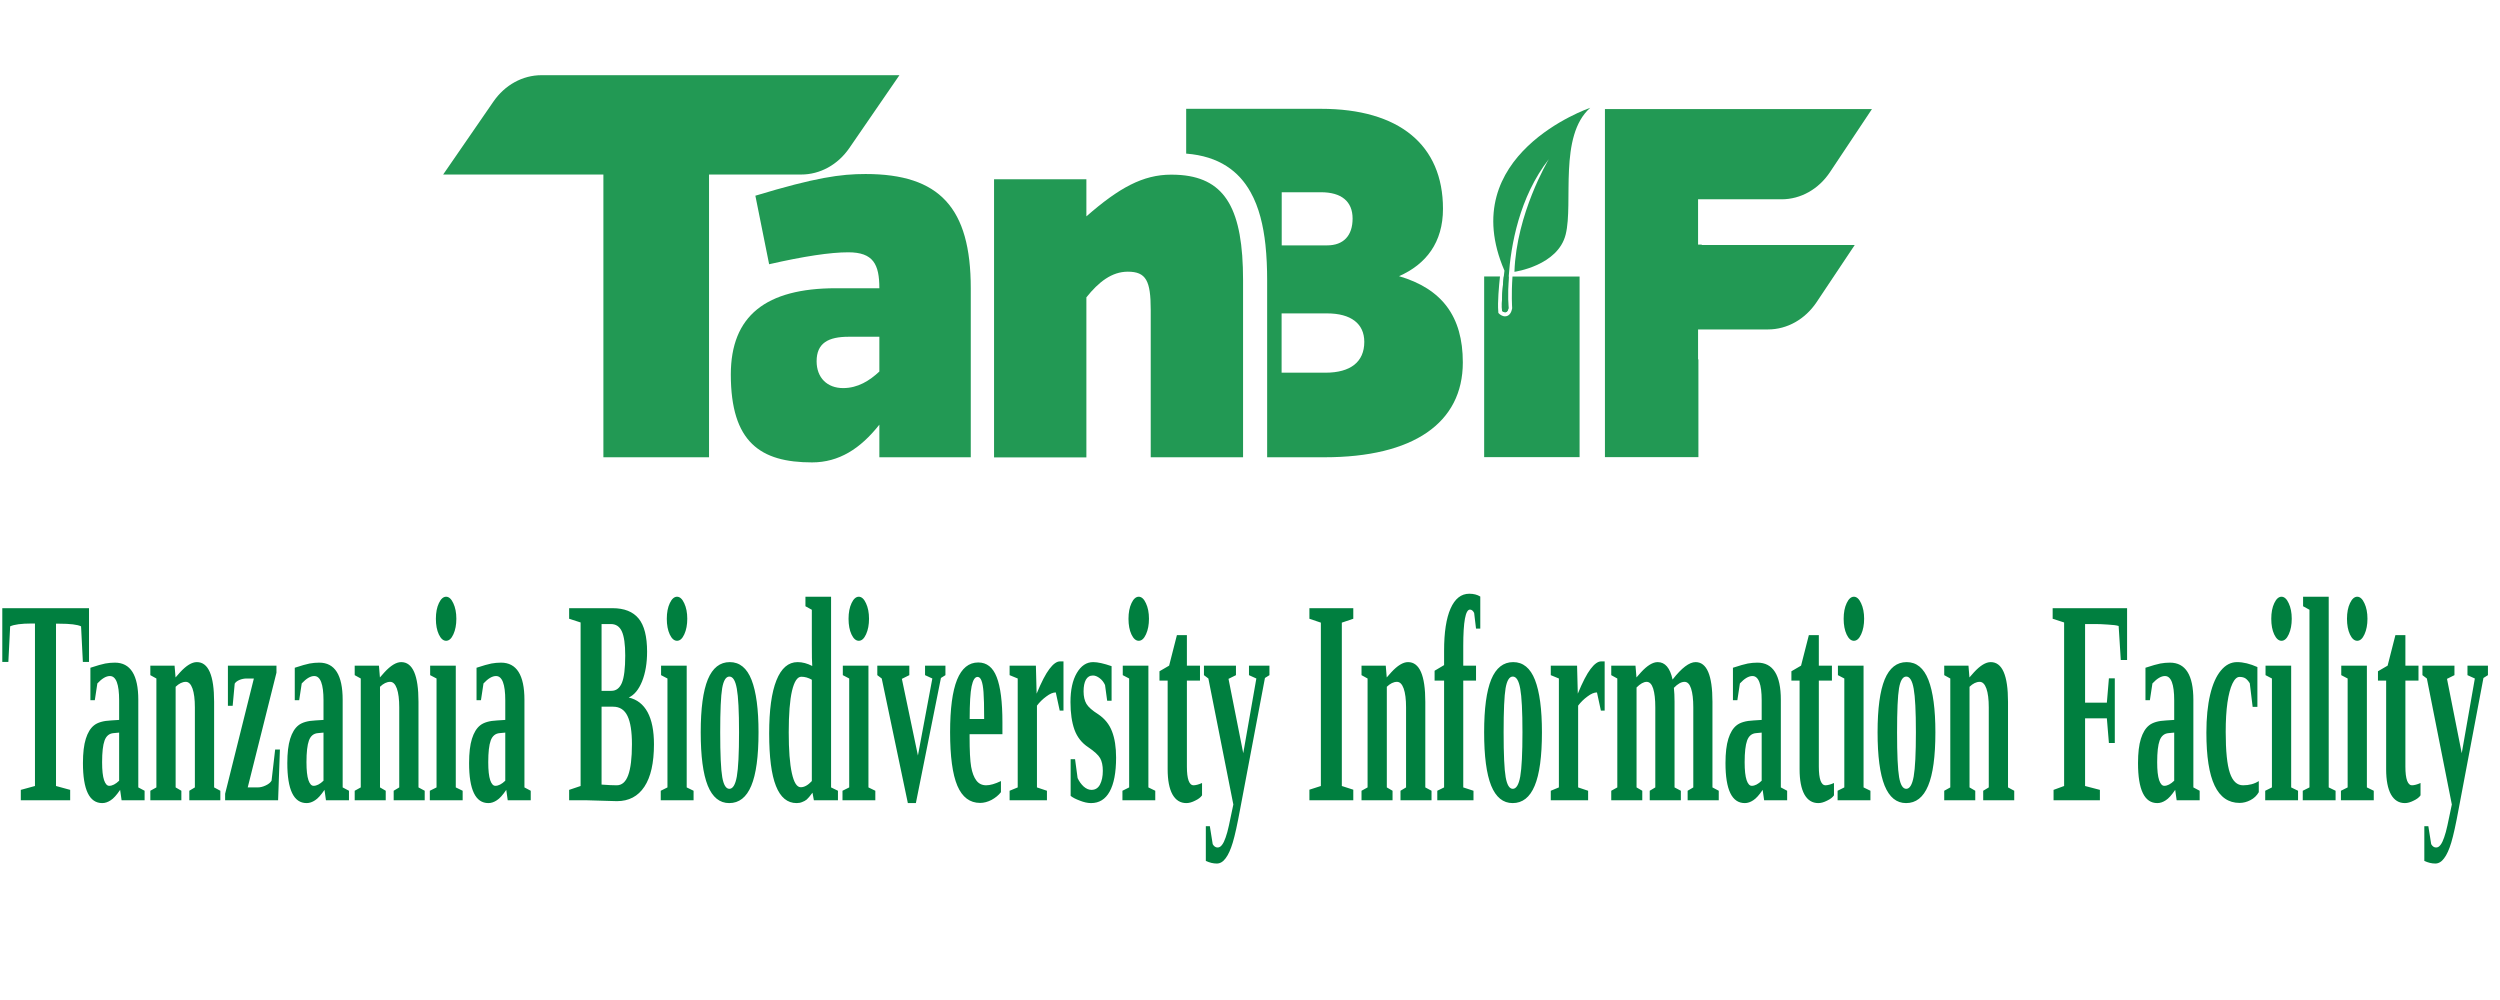
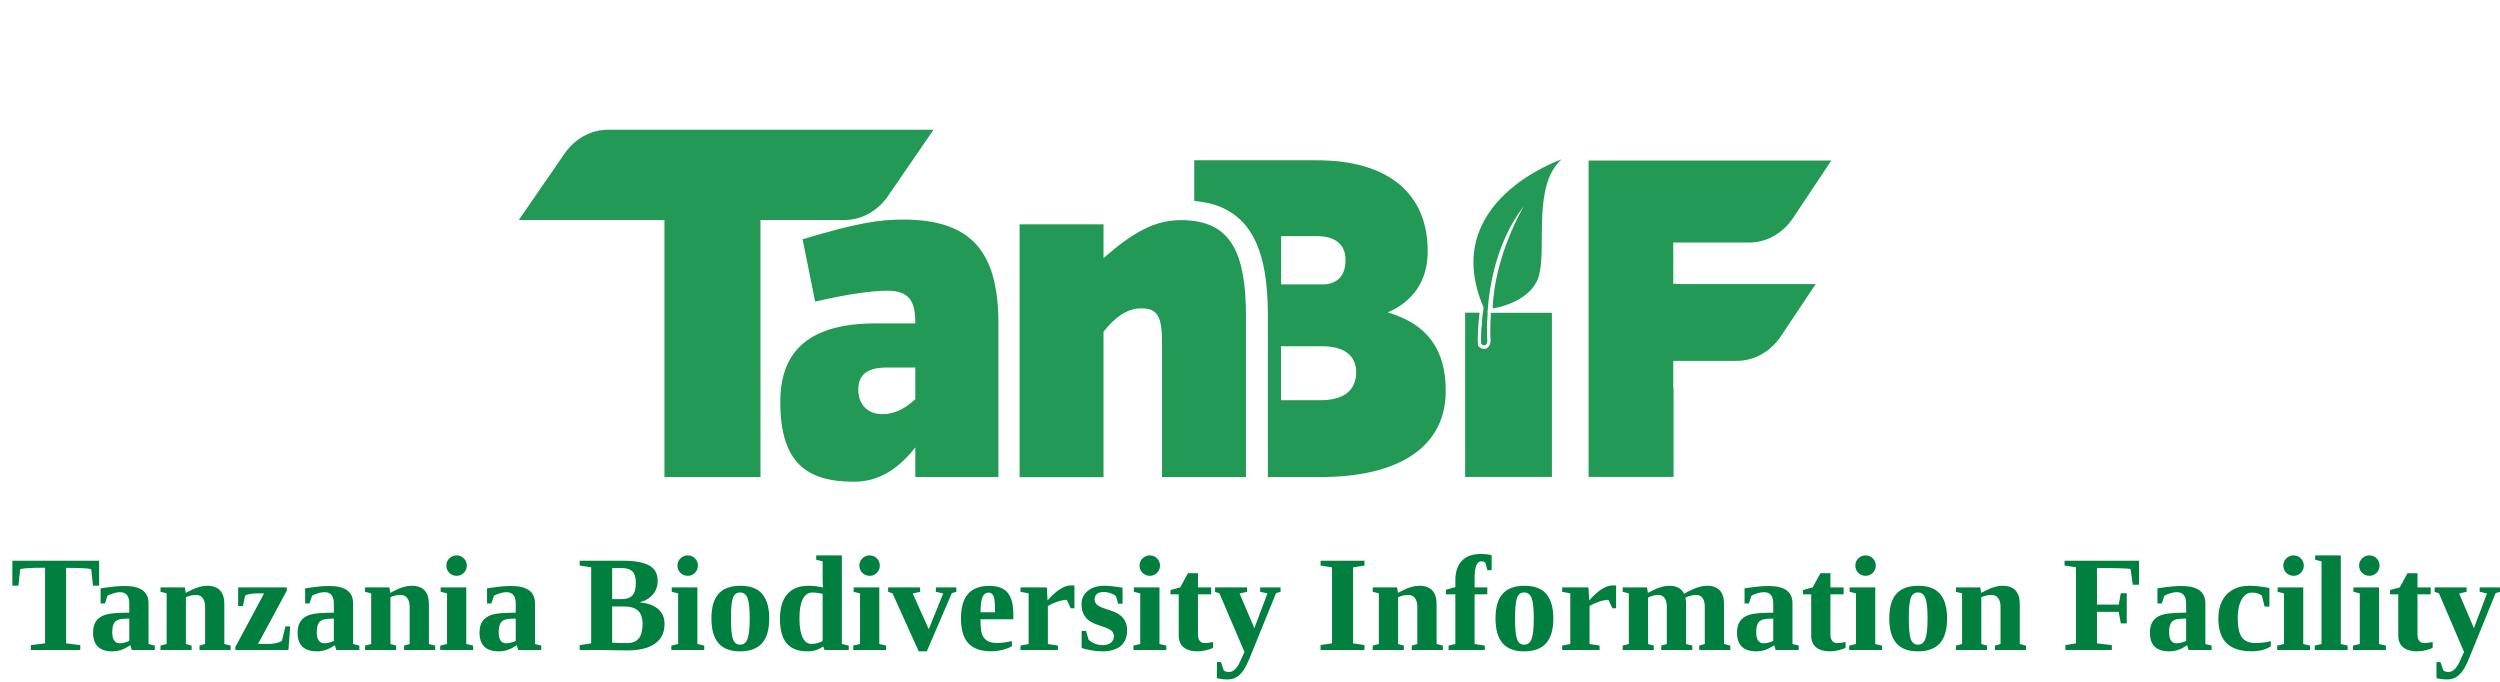
- <svg xmlns="http://www.w3.org/2000/svg" width="1000" height="400">
+ <svg xmlns="http://www.w3.org/2000/svg" width="1100" height="300">
  <g>
-     <rect fill="none" id="canvas_background" height="402" width="1002" y="-1" x="-1" />
+     <rect fill="none" id="canvas_background" height="302" width="1102" y="-1" x="-1" />
    <g display="none" overflow="visible" y="0" x="0" height="100%" width="100%" id="canvasGrid">
      <rect fill="url(#gridpattern)" stroke-width="0" y="0" x="0" height="100%" width="100%" />
    </g>
  </g>
  <g>
    <style transform="matrix(0.01085069,0,0,0.01085069,0,0) " type="text/css">.st0{fill:#229954;}
	.st1{font-family:'Gentona-Bold';}
	.st2{font-size:60px;}
	.st3{letter-spacing:7.1;}
	.st4{letter-spacing:8;}
	.st5{fill:#229954;}
	.st6{fill:url(#SVGID_1_);}</style>
-     <g stroke="null" transform="matrix(0.4587916,0,0,0.5133693,-11304.191,-9364.121) " id="svg_14">
-       <path stroke="null" id="svg_15" d="m25423.224,18299.102l-43.7,56.8c-10,13 -25.5,20.6 -41.9,20.6l-80.4,0l0,220.3l-92.1,0l0,-220.3l-139.7,0l43.8,-56.8c10,-13 25.5,-20.6 41.9,-20.6l312.1,0z" class="st0" />
-       <path stroke="null" id="svg_16" d="m25297.624,18393.002c52.5,-14.2 74.3,-16.9 96.1,-16.9c64.5,0 91.7,26.3 91.7,89l0,131.7l-79.7,0l0,-25.4c-16.5,18.7 -35.2,29.4 -58.7,29.4c-44.9,0 -70.8,-15.6 -70.8,-68.5c0,-45.8 30.7,-67.2 91.7,-67.2l37.8,0c0,-18.7 -5.3,-28 -27.1,-28c-15.6,0 -38.7,3.1 -69,9.3l-12,-53.4zm81.4,109.9c-17.8,0 -28,4.9 -28,19.1c0,12.9 9.3,20.9 23.1,20.9c12.9,0 23.1,-5.8 31.6,-12.9l0,-27.1l-26.7,0z" class="st0" />
-       <path stroke="null" id="svg_17" d="m25858.824,18455.702c23.6,-9.3 38.3,-26.3 38.3,-52.5c0,-49.8 -38.3,-77.9 -106.3,-77.9l-117.6,0l0,34.9c28.7,2 46,13.7 56.2,30.1c7.4,11.8 11.1,26.1 12.9,40.8c1.1,9.2 1.5,18.6 1.5,27.7l0,138l50,0c77.4,0 120.6,-26.7 120.6,-73.9c0,-36 -18.3,-57.4 -55.6,-67.2zm-102.4,-65.4l34.3,0c17.8,0 27.6,7.1 27.6,20.5c0,13.4 -8,20.9 -22.2,20.9l-39.6,0l0,-41.4l-0.1,0zm0,94.4l39.6,0c20.9,0 32.5,8 32.5,22.2c0,15.6 -12,24 -33.8,24l-38.3,0l0,-46.2z" class="st0" />
-       <path stroke="null" id="svg_18" d="m25954.424,18456.002l-4.3,0c-0.8,7.1 -2.2,20.3 -1.5,26.7c0,0 4.4,3.5 5.6,-2.2c0,0 -0.9,-9.7 0.2,-24.5zm3.3,0c-1.1,14.3 -0.3,24 -0.3,24.2l0,0.5l-0.1,0.5c-1.2,5.4 -4.9,5.8 -6.1,5.8c-2.4,0 -4.4,-1.5 -4.7,-1.7l-1.1,-0.9l-0.1,-1.4c-0.7,-6.6 0.6,-19.8 1.5,-27.1l-13.8,0l0,140.8l83.2,0l0,-140.7l-58.5,0z" class="st0" />
-       <path stroke="null" id="svg_19" d="m25668.824,18376.902c-2.8,-0.2 -5.7,-0.3 -8.7,-0.3c0,0 0,0 0,0c-24.5,0 -45.4,10.2 -73.9,32.5l0,-28.9l-80.5,0l0,216.7l80.5,0l0,-124.7c10.7,-12 22.2,-20 36.1,-20c16,0 20,7.1 20,29.8l0,114.8l80.5,0l0,-138c0,-54.7 -15.1,-78.9 -54,-81.9z" class="st0" />
-       <path stroke="null" id="svg_20" d="m26025.524,18324.502c-27.7,21.9 -14.6,74.1 -21.4,98.6c-6.7,24.5 -44.7,29.2 -44.7,29.2c1.7,-45.3 29.2,-86.5 30,-87.8c-25.8,29.6 -33.2,67.3 -35,91.6c-1.1,14.7 -0.2,24.5 -0.2,24.5c-1.2,5.7 -5.6,2.2 -5.6,2.2c-0.7,-6.4 0.7,-19.6 1.5,-26.7c0.3,-2.8 0.6,-4.7 0.6,-4.7c-43.6,-90.2 73.2,-126.4 74.8,-126.9z" class="st5" />
-       <linearGradient stroke="null" transform="translate(-21.79639,-44.80206) translate(396.6943,-56.48955) translate(-7.275957614183426e-12,1.947916) translate(2.179639,107.1354) translate(-1457.13,36.58267) translate(26089.576,0) translate(0,18109.828) " y2="137.342" x2="1010.47" y1="263.327" x1="960.751" gradientUnits="userSpaceOnUse" id="svg_5">
-         <stop stroke="null" stop-color="#229954" offset="0.256" />
-         <stop stroke="null" stop-color="#FFFFFF" offset="1" />
-       </linearGradient>
-       <path stroke="null" id="svg_21" d="m26025.524,18324.502c-27.7,21.9 -14.6,74.1 -21.4,98.6c-6.7,24.5 -44.7,29.2 -44.7,29.2c1.7,-45.3 29.2,-86.5 30,-87.8c-25.8,29.6 -33.2,67.3 -35,91.6c-1.1,14.7 -0.2,24.5 -0.2,24.5c-1.2,5.7 -5.6,2.2 -5.6,2.2c-0.7,-6.4 0.7,-19.6 1.5,-26.7c0.3,-2.8 0.6,-4.7 0.6,-4.7c-43.6,-90.2 73.2,-126.4 74.8,-126.9z" class="st6" />
-       <path stroke="null" id="svg_22" d="m26122.724,18431.102l-3.2,0l0,-35.3l72.8,0c16.7,0 32.4,-7.9 42.3,-21.3l36.5,-49l-232.8,0l0,271.2l81.5,0l0,-76.2l-0.3,0l0,-23.3l61,0c16.7,0 32.3,-7.9 42.3,-21.2l33.3,-44.6l-133.4,0l0,-0.3z" class="st0" />
+     <linearGradient stroke="null" transform="translate(-7.275957614183426e-12,1.947916) translate(10.8982,-11.68749) translate(-2.179639,0) translate(-21.79639,-44.80206) translate(396.6943,-56.48955) translate(-7.275957614183426e-12,1.947916) translate(2.179639,107.1354) translate(-1457.13,36.58267) translate(26089.576,0) translate(0,18109.828) " y2="137.342" x2="1010.47" y1="263.327" x1="960.751" gradientUnits="userSpaceOnUse" id="svg_5">
+       <stop stroke="null" stop-color="#229954" offset="0.256" />
+       <stop stroke="null" stop-color="#FFFFFF" offset="1" />
+     </linearGradient>
+     <path stroke="null" id="svg_21" d="m649.1,41.116c-12.709,11.243 -6.698,38.041 -9.818,50.618c-3.074,12.578 -20.508,14.99 -20.508,14.99c0.78,-23.256 13.397,-44.406 13.764,-45.074c-11.837,15.196 -15.232,34.55 -16.058,47.025c-0.505,7.547 -0.092,12.578 -0.092,12.578c-0.551,2.926 -2.569,1.129 -2.569,1.129c-0.321,-3.286 0.321,-10.062 0.688,-13.707c0.138,-1.437 0.275,-2.413 0.275,-2.413c-20.003,-46.306 33.584,-64.89 34.318,-65.147z" class="st6" />
+     <text font-weight="bold" stroke="#000" xml:space="preserve" text-anchor="start" font-family="'Times New Roman', Times, serif" font-size="60" id="svg_24" y="286" x="4.5" stroke-width="0" fill="#007f3f">Tanzania Biodiversity Information Facility</text>
+     <g id="svg_25">
+       <path stroke="null" id="svg_15" d="m410.77,57.076l-20.049,29.159c-4.588,6.674 -11.699,10.575 -19.223,10.575l-36.887,0l0,113.095l-42.255,0l0,-113.095l-64.093,0l20.095,-29.159c4.588,-6.674 11.699,-10.575 19.223,-10.575l143.189,0z" class="st0" />
+       <path stroke="null" id="svg_16" d="m353.146,105.282c24.087,-7.29 34.088,-8.676 44.09,-8.676c29.592,0 42.071,13.502 42.071,45.69l0,67.611l-36.566,0l0,-13.04c-7.57,9.6 -16.149,15.093 -26.931,15.093c-20.6,0 -32.482,-8.009 -32.482,-35.166c0,-23.512 14.085,-34.498 42.071,-34.498l17.342,0c0,-9.6 -2.432,-14.374 -12.433,-14.374c-7.157,0 -17.755,1.591 -31.657,4.774l-5.505,-27.414zm37.346,56.419c-8.166,0 -12.846,2.516 -12.846,9.805c0,6.622 4.267,10.729 10.598,10.729c5.918,0 10.598,-2.978 14.498,-6.622l0,-13.912l-12.25,0z" class="st0" />
+       <path stroke="null" id="svg_17" d="m610.619,137.47c10.827,-4.774 17.572,-13.502 17.572,-26.952c0,-25.566 -17.572,-39.991 -48.77,-39.991l-53.954,0l0,17.917c13.167,1.027 21.104,7.033 25.784,15.452c3.395,6.058 5.093,13.399 5.918,20.945c0.505,4.723 0.688,9.549 0.688,14.22l0,70.845l22.94,0c35.51,0 55.33,-13.707 55.33,-37.938c0,-18.481 -8.396,-29.467 -25.509,-34.498zm-46.98,-33.574l15.737,0c8.166,0 12.663,3.645 12.663,10.524c0,6.879 -3.67,10.729 -10.185,10.729l-18.168,0l0,-21.253l-0.046,0zm0,48.462l18.168,0c9.589,0 14.911,4.107 14.911,11.397c0,8.009 -5.505,12.321 -15.507,12.321l-17.572,0l0,-23.718z" class="st0" />
+       <path stroke="null" id="svg_18" d="m654.48,137.624l-1.973,0c-0.367,3.645 -1.009,10.421 -0.688,13.707c0,0 2.019,1.797 2.569,-1.129c0,0 -0.413,-4.98 0.092,-12.578zm1.514,0c-0.505,7.341 -0.138,12.321 -0.138,12.424l0,0.257l-0.046,0.257c-0.551,2.772 -2.248,2.978 -2.799,2.978c-1.101,0 -2.019,-0.77 -2.156,-0.873l-0.505,-0.462l-0.046,-0.719c-0.321,-3.388 0.275,-10.165 0.688,-13.912l-6.331,0l0,72.282l38.171,0l0,-72.231l-26.839,0z" class="st0" />
+       <path stroke="null" id="svg_19" d="m523.449,97.016c-1.285,-0.103 -2.615,-0.154 -3.991,-0.154c0,0 0,0 0,0c-11.24,0 -20.829,5.236 -33.905,16.685l0,-14.836l-36.933,0l0,111.247l36.933,0l0,-64.017c4.909,-6.16 10.185,-10.267 16.562,-10.267c7.341,0 9.176,3.645 9.176,15.298l0,58.935l36.933,0l0,-70.845c0,-28.081 -6.928,-40.505 -24.775,-42.045z" class="st0" />
+       <path stroke="null" id="svg_20" d="m687.1,70.116c-12.709,11.243 -6.698,38.041 -9.818,50.618c-3.074,12.578 -20.508,14.99 -20.508,14.99c0.78,-23.256 13.397,-44.406 13.764,-45.074c-11.837,15.196 -15.232,34.55 -16.058,47.025c-0.505,7.547 -0.092,12.578 -0.092,12.578c-0.551,2.926 -2.569,1.129 -2.569,1.129c-0.321,-3.286 0.321,-10.062 0.688,-13.707c0.138,-1.437 0.275,-2.413 0.275,-2.413c-20.003,-46.306 33.584,-64.89 34.318,-65.147z" class="st5" />
+       <path stroke="null" id="svg_22" d="m737.695,124.841l-1.468,0l0,-18.122l33.4,0c7.662,0 14.865,-4.056 19.407,-10.935l16.746,-25.155l-106.807,0l0,139.226l37.392,0l0,-39.119l-0.138,0l0,-11.962l27.986,0c7.662,0 14.819,-4.056 19.407,-10.883l15.278,-22.896l-61.203,0l0,-0.154z" class="st0" />
    </g>
-     <text stroke="#000" transform="matrix(2.09609,0,0,4.511431,-233.3036,-927.5129) " font-weight="bold" xml:space="preserve" text-anchor="start" font-family="'Times New Roman', Times, serif" font-size="26" id="svg_24" y="276.546" x="111.335" stroke-width="0" fill="#007f3f">Tanzania Biodiversity Information Facility</text>
  </g>
</svg>
